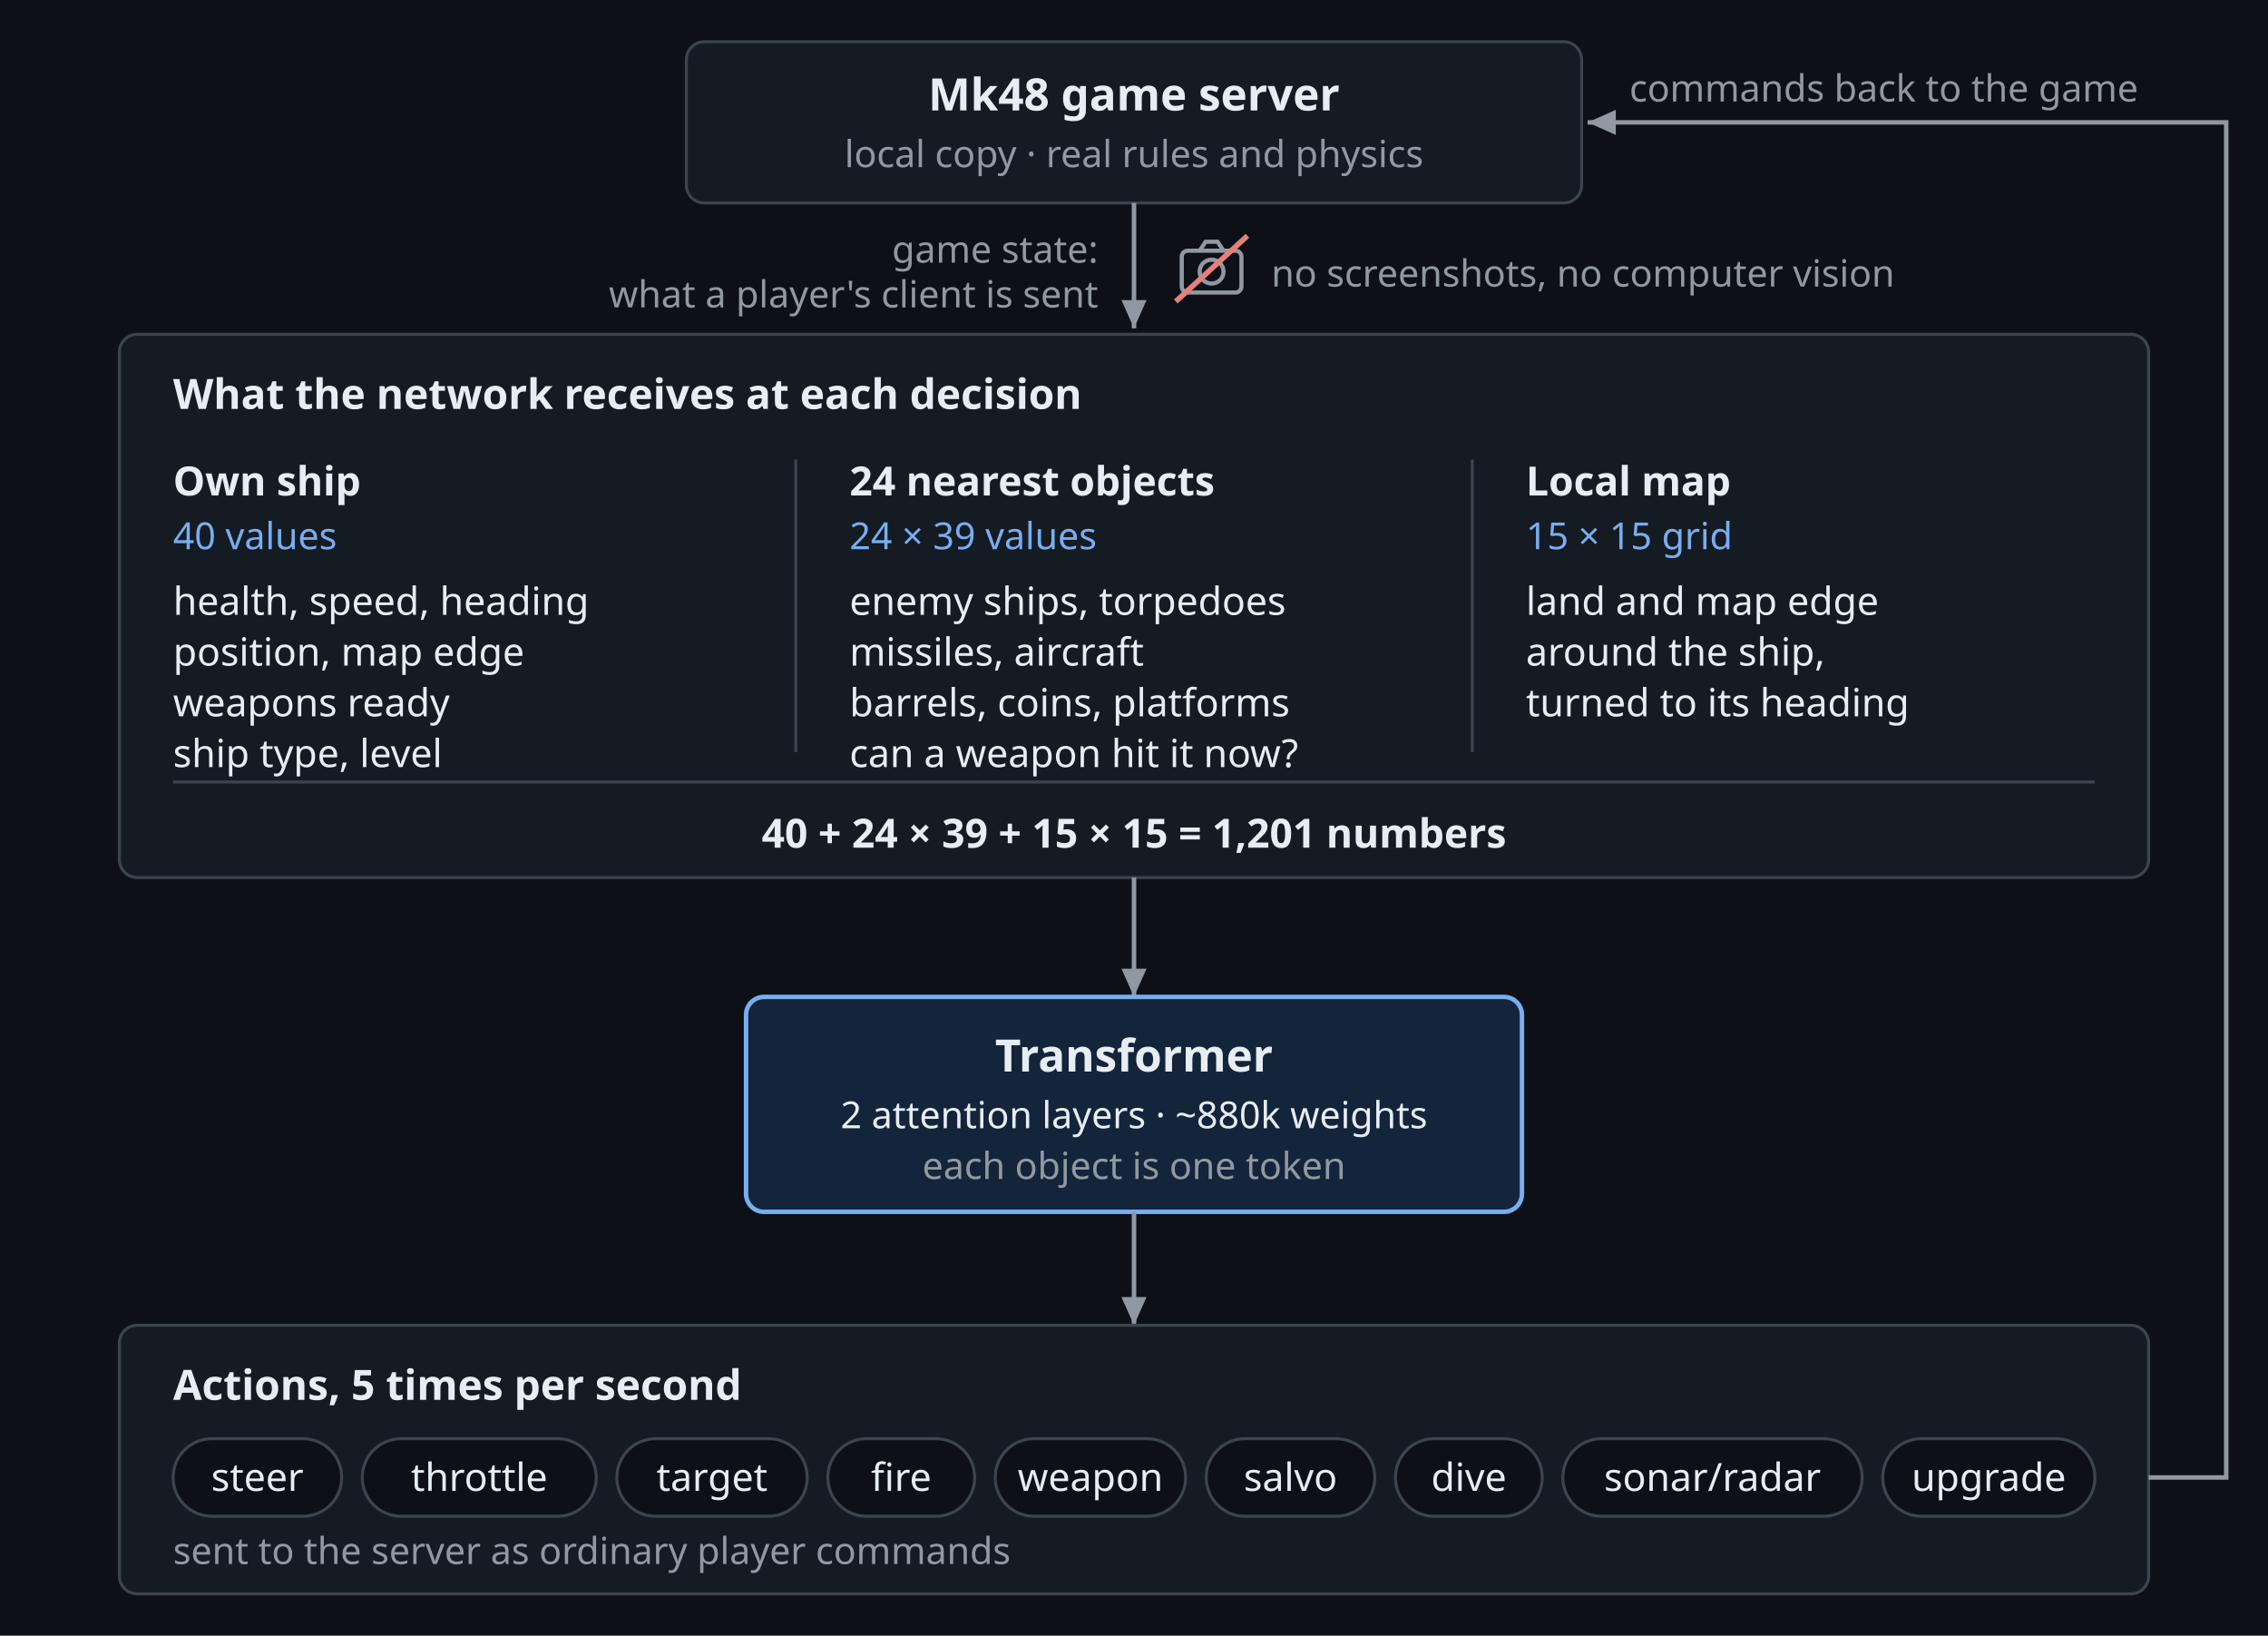
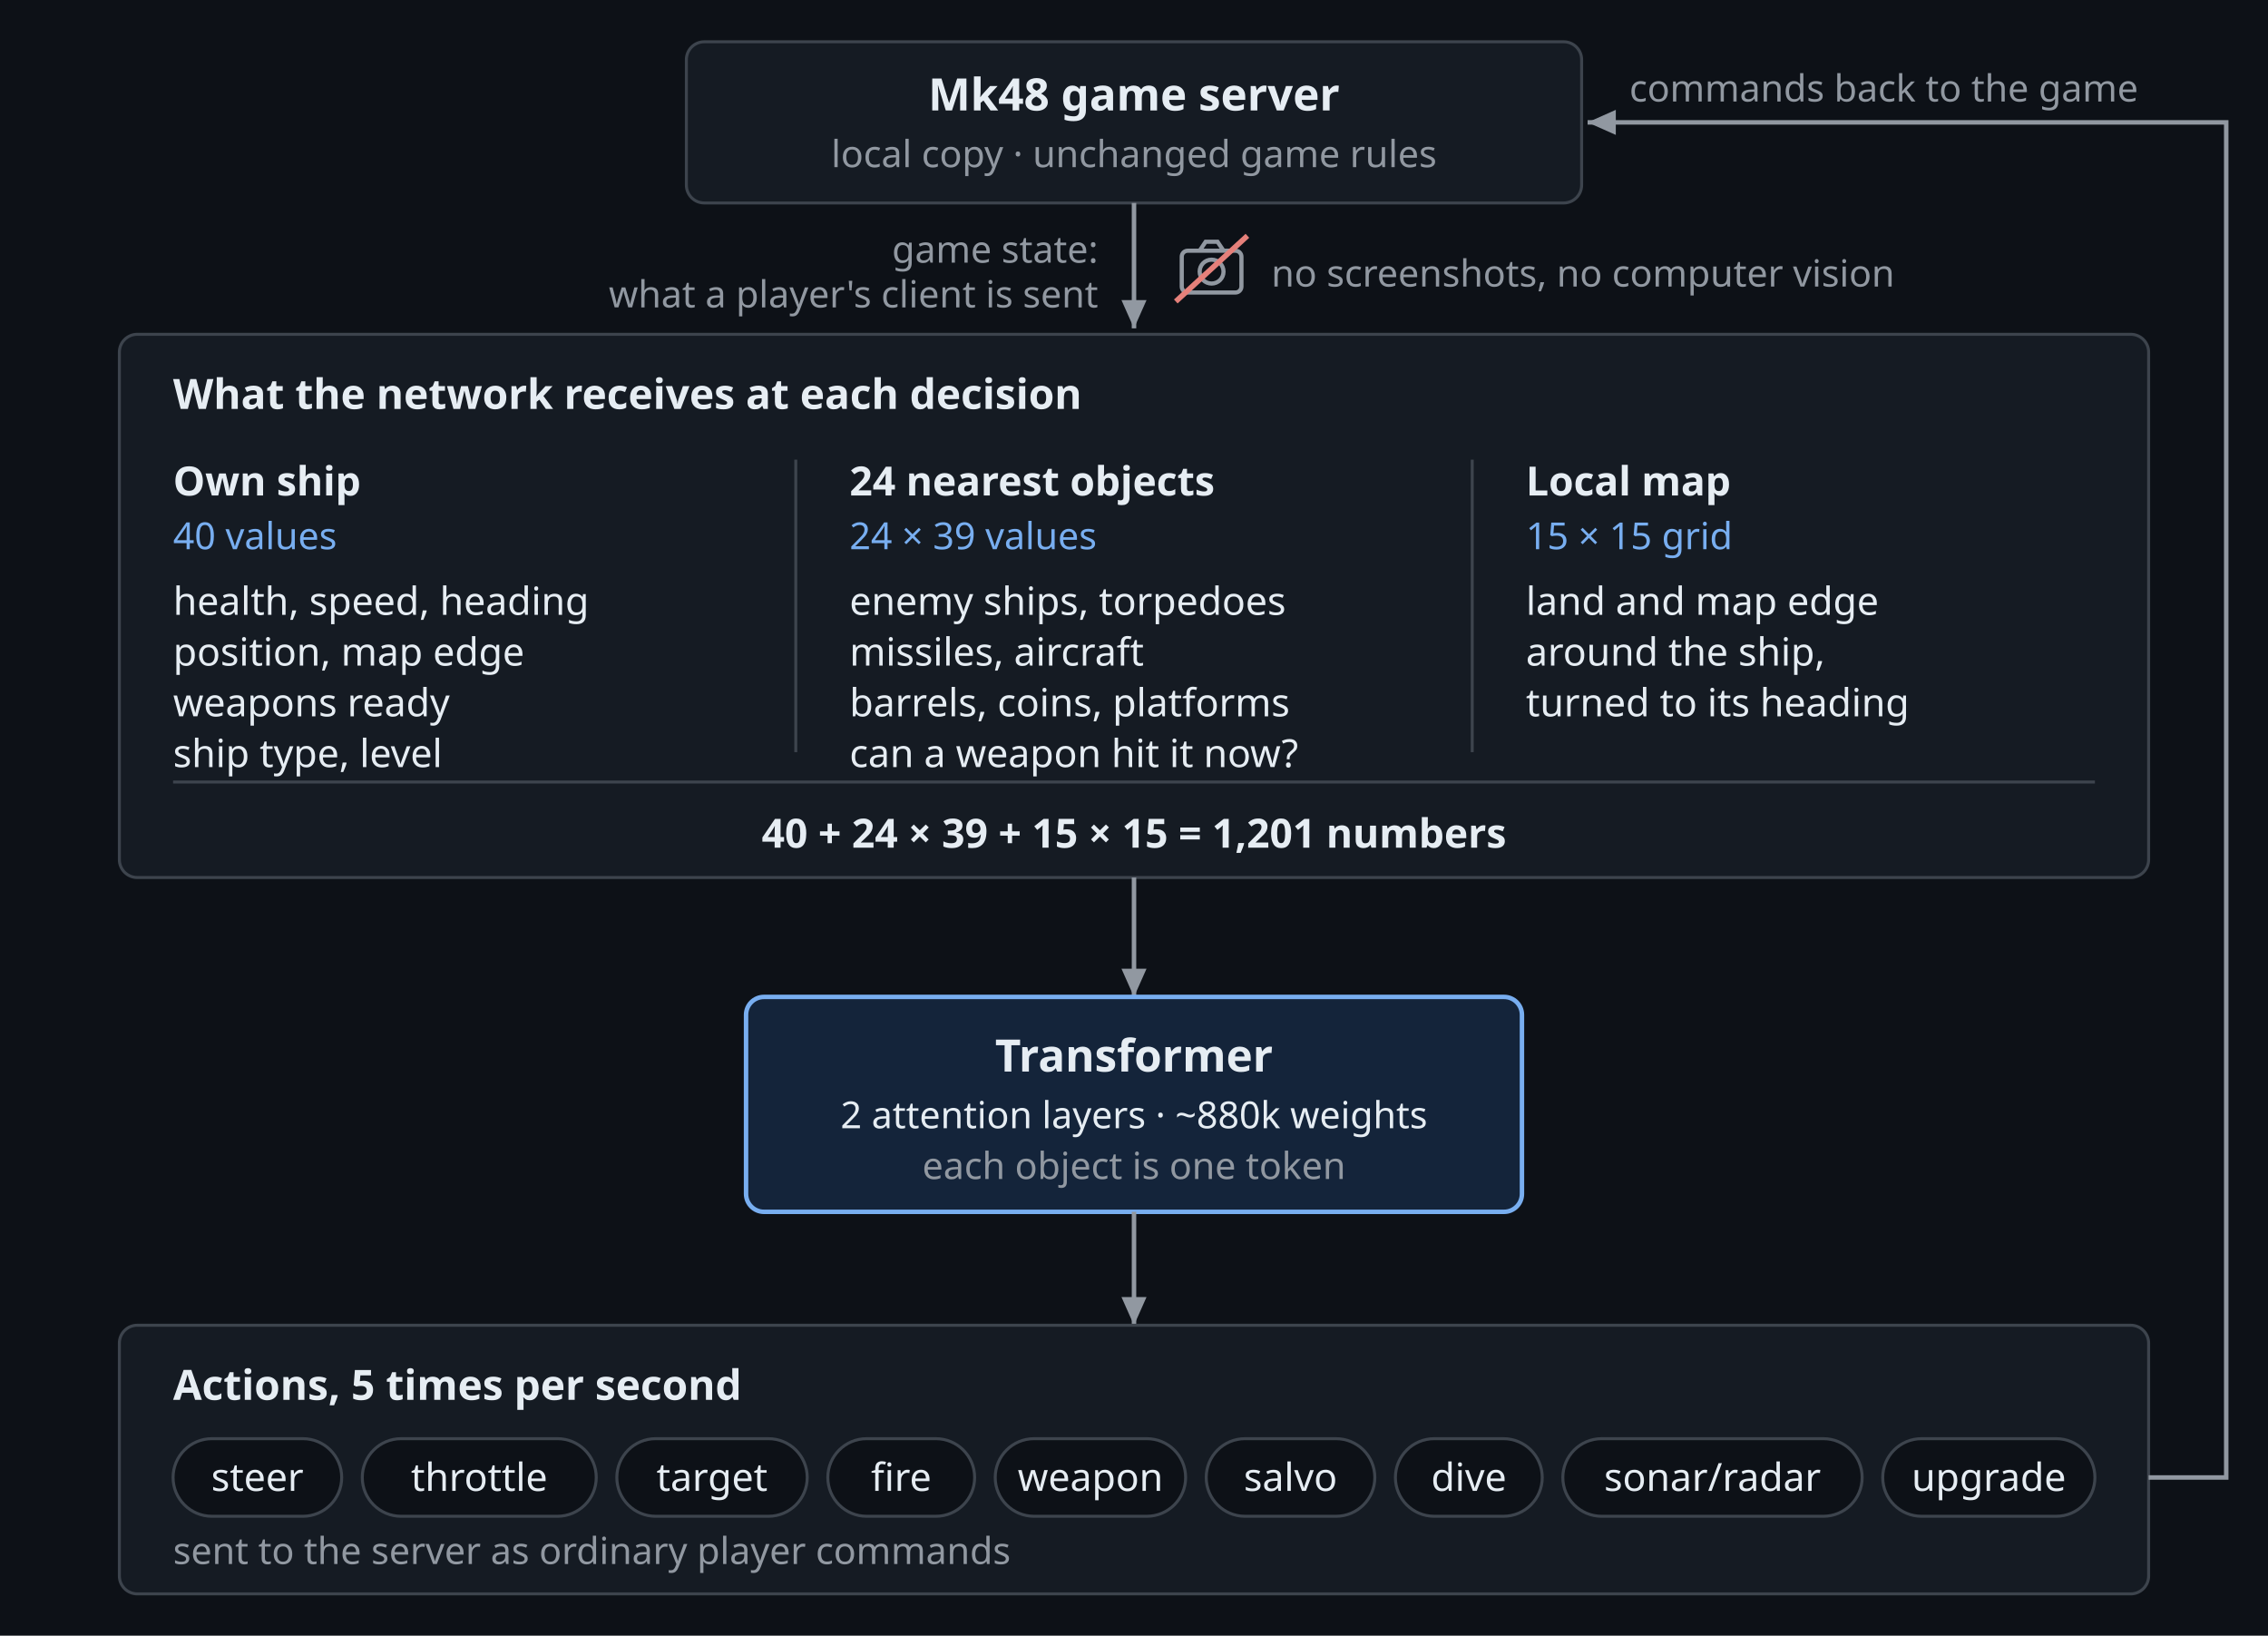
<svg xmlns="http://www.w3.org/2000/svg" width="760" height="548" viewBox="0 0 760 548" font-family="-apple-system, BlinkMacSystemFont, 'Segoe UI', 'Noto Sans', Helvetica, Arial, sans-serif" role="img">
  <defs>
    <marker id="arrow" viewBox="0 0 10 10" refX="9" refY="5" markerWidth="7" markerHeight="7" orient="auto-start-reverse">
      <path d="M0,1 L9,5 L0,9 z" fill="#9198a1" />
    </marker>
  </defs>
  <rect width="760" height="548" fill="#0d1117" />
  <rect x="230.0" y="14" width="300" height="54" rx="6" fill="#151b23" stroke="#3d444d" stroke-width="1" />
  <text x="380.0" y="37" font-size="15" font-weight="600" fill="#e6edf3" text-anchor="middle">Mk48 game server</text>
-   <text x="380.0" y="56" font-size="12.5" font-weight="400" fill="#9198a1" text-anchor="middle">local copy · real rules and physics</text>
+   <text x="380.0" y="56" font-size="12.5" font-weight="400" fill="#9198a1" text-anchor="middle">local copy · unchanged game rules</text>
  <path d="M380.0,68 L380.0,110" fill="none" stroke="#9198a1" stroke-width="1.5" marker-end="url(#arrow)" />
  <text x="368.0" y="88" font-size="12.5" font-weight="400" fill="#9198a1" text-anchor="end">game state:</text>
  <text x="368.0" y="103" font-size="12.5" font-weight="400" fill="#9198a1" text-anchor="end">what a player's client is sent</text>
  <g fill="none" stroke="#9198a1" stroke-width="1.4">
    <rect x="396.0" y="84" width="20" height="14" rx="2" />
    <circle cx="406.0" cy="91" r="4" />
    <path d="M402.0,84 l2,-3 h4 l2,3" />
  </g>
  <line x1="394.0" y1="101" x2="418.0" y2="79" stroke="#e5807a" stroke-width="1.8" />
  <text x="426.0" y="96" font-size="12.5" font-weight="400" fill="#9198a1" text-anchor="start">no screenshots, no computer vision</text>
  <rect x="40" y="112" width="680" height="182" rx="6" fill="#151b23" stroke="#3d444d" stroke-width="1" />
  <text x="58" y="137" font-size="14" font-weight="600" fill="#e6edf3" text-anchor="start">What the network receives at each decision</text>
  <text x="58.0" y="166" font-size="13.5" font-weight="600" fill="#e6edf3" text-anchor="start">Own ship</text>
  <text x="58.0" y="184" font-size="12.5" font-weight="400" fill="#78aef0" text-anchor="start">40 values</text>
  <text x="58.0" y="206" font-size="13" font-weight="400" fill="#e6edf3" text-anchor="start">health, speed, heading</text>
  <text x="58.0" y="223" font-size="13" font-weight="400" fill="#e6edf3" text-anchor="start">position, map edge</text>
  <text x="58.0" y="240" font-size="13" font-weight="400" fill="#e6edf3" text-anchor="start">weapons ready</text>
  <text x="58.0" y="257" font-size="13" font-weight="400" fill="#e6edf3" text-anchor="start">ship type, level</text>
  <line x1="266.667" y1="154" x2="266.667" y2="252" stroke="#3d444d" stroke-width="1" />
  <text x="284.667" y="166" font-size="13.5" font-weight="600" fill="#e6edf3" text-anchor="start">24 nearest objects</text>
  <text x="284.667" y="184" font-size="12.5" font-weight="400" fill="#78aef0" text-anchor="start">24 × 39 values</text>
  <text x="284.667" y="206" font-size="13" font-weight="400" fill="#e6edf3" text-anchor="start">enemy ships, torpedoes</text>
  <text x="284.667" y="223" font-size="13" font-weight="400" fill="#e6edf3" text-anchor="start">missiles, aircraft</text>
  <text x="284.667" y="240" font-size="13" font-weight="400" fill="#e6edf3" text-anchor="start">barrels, coins, platforms</text>
  <text x="284.667" y="257" font-size="13" font-weight="400" fill="#e6edf3" text-anchor="start">can a weapon hit it now?</text>
  <line x1="493.333" y1="154" x2="493.333" y2="252" stroke="#3d444d" stroke-width="1" />
  <text x="511.333" y="166" font-size="13.5" font-weight="600" fill="#e6edf3" text-anchor="start">Local map</text>
  <text x="511.333" y="184" font-size="12.5" font-weight="400" fill="#78aef0" text-anchor="start">15 × 15 grid</text>
  <text x="511.333" y="206" font-size="13" font-weight="400" fill="#e6edf3" text-anchor="start">land and map edge</text>
  <text x="511.333" y="223" font-size="13" font-weight="400" fill="#e6edf3" text-anchor="start">around the ship,</text>
  <text x="511.333" y="240" font-size="13" font-weight="400" fill="#e6edf3" text-anchor="start">turned to its heading</text>
  <line x1="58" y1="262" x2="702" y2="262" stroke="#3d444d" stroke-width="1" />
  <text x="380.0" y="284" font-size="13.5" font-weight="600" fill="#e6edf3" text-anchor="middle">40 + 24 × 39 + 15 × 15 = 1,201 numbers</text>
  <path d="M380.0,294 L380.0,334" fill="none" stroke="#9198a1" stroke-width="1.5" marker-end="url(#arrow)" />
  <rect x="250.0" y="334" width="260" height="72" rx="6" fill="#14243a" stroke="#78aef0" stroke-width="1.5" />
  <text x="380.0" y="359" font-size="15" font-weight="600" fill="#e6edf3" text-anchor="middle">Transformer</text>
  <text x="380.0" y="378" font-size="12.5" font-weight="400" fill="#e6edf3" text-anchor="middle">2 attention layers · ~880k weights</text>
  <text x="380.0" y="395" font-size="12.5" font-weight="400" fill="#9198a1" text-anchor="middle">each object is one token</text>
  <path d="M380.0,406 L380.0,444" fill="none" stroke="#9198a1" stroke-width="1.5" marker-end="url(#arrow)" />
  <rect x="40" y="444" width="680" height="90" rx="6" fill="#151b23" stroke="#3d444d" stroke-width="1" />
  <text x="58" y="469" font-size="14" font-weight="600" fill="#e6edf3" text-anchor="start">Actions, 5 times per second</text>
  <rect x="58" y="482" width="56.5" height="26" rx="13" fill="#0d1117" stroke="#3d444d" stroke-width="1" />
  <text x="86.25" y="499.5" font-size="13" font-weight="400" fill="#e6edf3" text-anchor="middle">steer</text>
  <rect x="121.4" y="482" width="78.4" height="26" rx="13" fill="#0d1117" stroke="#3d444d" stroke-width="1" />
  <text x="160.6" y="499.5" font-size="13" font-weight="400" fill="#e6edf3" text-anchor="middle">throttle</text>
  <rect x="206.7" y="482" width="63.8" height="26" rx="13" fill="#0d1117" stroke="#3d444d" stroke-width="1" />
  <text x="238.6" y="499.5" font-size="13" font-weight="400" fill="#e6edf3" text-anchor="middle">target</text>
  <rect x="277.4" y="482" width="49.2" height="26" rx="13" fill="#0d1117" stroke="#3d444d" stroke-width="1" />
  <text x="302" y="499.5" font-size="13" font-weight="400" fill="#e6edf3" text-anchor="middle">fire</text>
  <rect x="333.5" y="482" width="63.8" height="26" rx="13" fill="#0d1117" stroke="#3d444d" stroke-width="1" />
  <text x="365.4" y="499.5" font-size="13" font-weight="400" fill="#e6edf3" text-anchor="middle">weapon</text>
  <rect x="404.2" y="482" width="56.5" height="26" rx="13" fill="#0d1117" stroke="#3d444d" stroke-width="1" />
  <text x="432.45" y="499.5" font-size="13" font-weight="400" fill="#e6edf3" text-anchor="middle">salvo</text>
  <rect x="467.6" y="482" width="49.2" height="26" rx="13" fill="#0d1117" stroke="#3d444d" stroke-width="1" />
  <text x="492.2" y="499.5" font-size="13" font-weight="400" fill="#e6edf3" text-anchor="middle">dive</text>
  <rect x="523.7" y="482" width="100.3" height="26" rx="13" fill="#0d1117" stroke="#3d444d" stroke-width="1" />
  <text x="573.85" y="499.5" font-size="13" font-weight="400" fill="#e6edf3" text-anchor="middle">sonar/radar</text>
  <rect x="630.9" y="482" width="71.1" height="26" rx="13" fill="#0d1117" stroke="#3d444d" stroke-width="1" />
  <text x="666.45" y="499.5" font-size="13" font-weight="400" fill="#e6edf3" text-anchor="middle">upgrade</text>
  <text x="58" y="524" font-size="12.5" font-weight="400" fill="#9198a1" text-anchor="start">sent to the server as ordinary player commands</text>
  <path d="M720,495 L746,495 L746,41 L532.0,41" fill="none" stroke="#9198a1" stroke-width="1.5" marker-end="url(#arrow)" />
  <text x="546.0" y="34" font-size="12.5" font-weight="400" fill="#9198a1" text-anchor="start">commands back to the game</text>
</svg>
